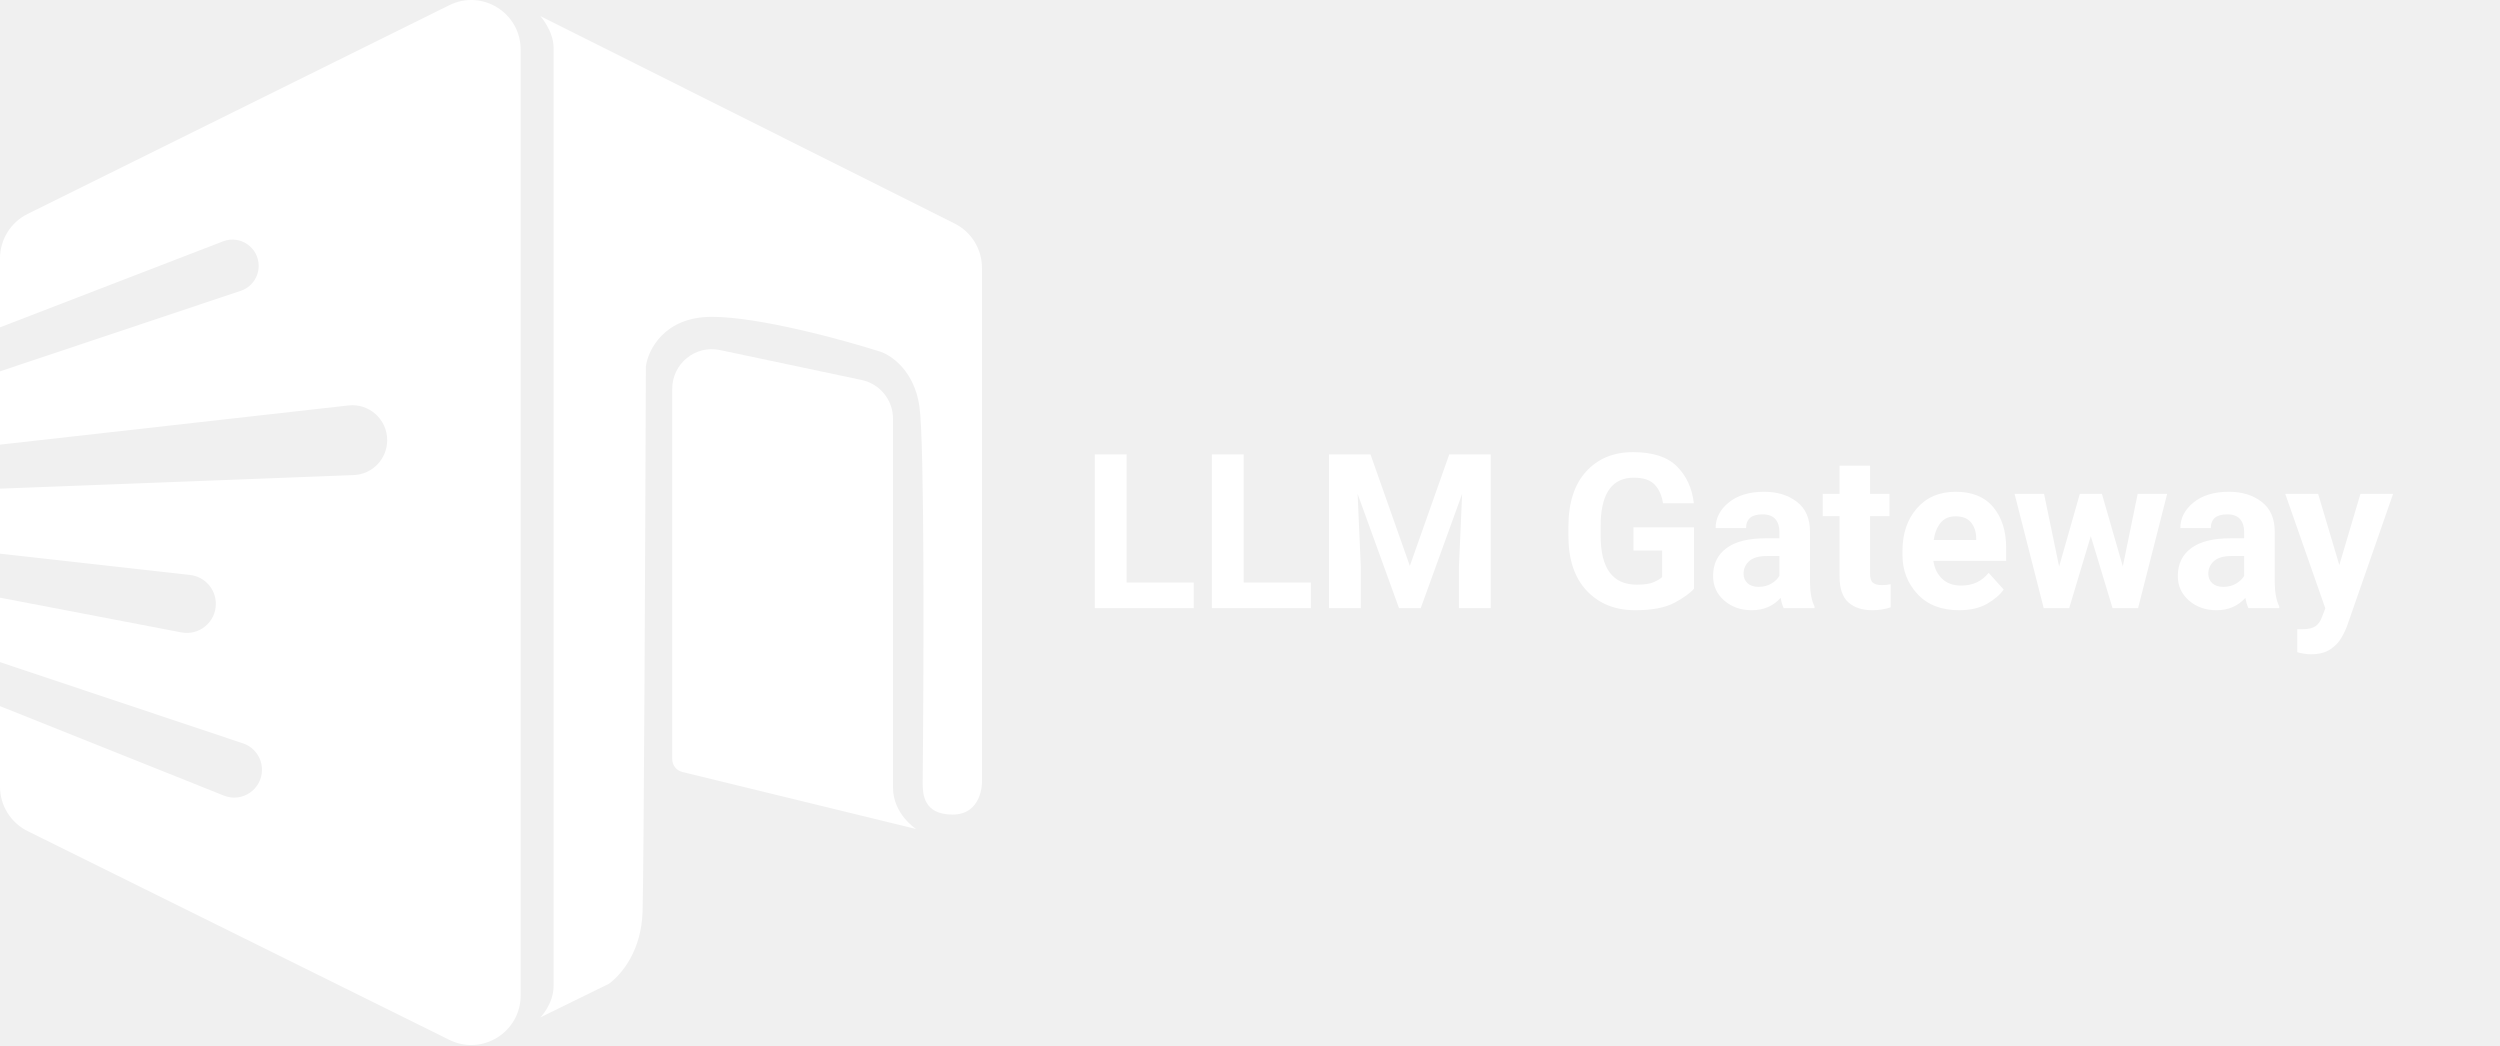
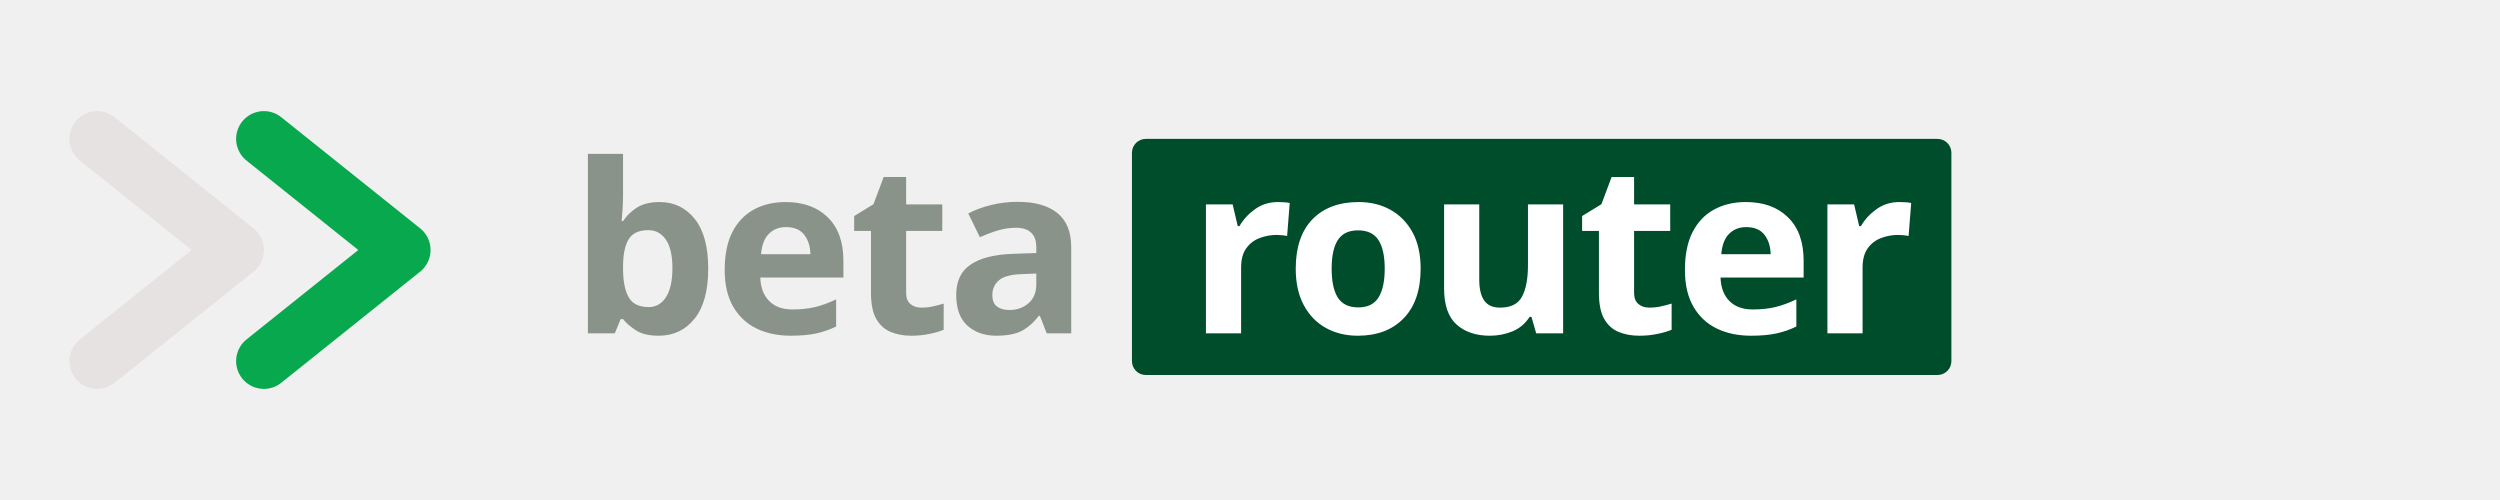
- <svg xmlns="http://www.w3.org/2000/svg" fill="none" viewBox="0 0 555 232">
-   <path d="M218 59.469c0-4.17-2.351-7.981-6.071-9.844L119.973 3.584s2.926 3.323 2.926 7.015V218.833c0 4.081-2.926 7.016-2.926 7.016l15.24-7.468c2.964-2.232 7.187-7.443 7.438-16.006.293-9.976.61-84.847.732-121.035.487-3.668 4.096-11.003 14.63-11.003 10.535 0 29.262 5.135 37.309 7.702 2.439.734 7.608 4.181 8.779 12.104 1.17 7.922.975 59.051.731 83.625 0 2.445.137 7.069 6.653 7.069 6.515 0 6.515-7.069 6.515-7.069V59.469Z" fill="#FFFFFF" />
-   <path d="M149.235 86.323c0-5.592 5.132-9.767 10.589-8.613l31.457 6.649c4.061.859 6.967 4.421 6.967 8.582v81.925c0 5.868 5.121 9.169 5.121 9.169l-51.9-12.658c-1.311-.32-2.234-1.498-2.234-2.852V86.323ZM99.754 1.151c7.293-3.61 15.831 1.711 15.831 9.866V220.983c0 8.155-8.538 13.476-15.831 9.866L6.116 184.496C2.371 182.642 0 178.818 0 174.63v-17.868l49.713 19.865c4.047 1.617 8.445-1.372 8.445-5.741 0-2.66-1.698-5.022-4.214-5.863L0 146.992v-14.305l40.276 7.708c3.966.759 7.641-2.289 7.641-6.337 0-3.286-2.463-6.048-5.72-6.413L0 122.917V108.48l78.518-3.014c4.153-.16 7.438-3.582 7.438-7.75 0-4.626-4.012-8.223-8.596-7.707L0 98.71V82.44l53.447-17.874c2.376-.795 3.979-3.025 3.979-5.537 0-4.096-4.098-6.918-7.911-5.449L0 72.669V57.37c0-4.188 2.371-8.012 6.116-9.866L99.754 1.151Z" fill="#FFFFFF" />
-   <text x="240" y="135" textLength="290" lengthAdjust="spacingAndGlyphs" font-family="system-ui, -apple-system, BlinkMacSystemFont, 'Segoe UI', Roboto, sans-serif" font-size="48" font-weight="700" fill="#FFFFFF">LLM Gateway</text>
+ <svg xmlns="http://www.w3.org/2000/svg" width="360" height="72" viewBox="0 0 360 72" fill="none">
+   <path d="M14 20 L34 36 L14 52" stroke="#e5e2e1" stroke-width="8" stroke-linecap="round" stroke-linejoin="round" />
+   <path d="M38 20 L58 36 L38 52" stroke="#08A84E" stroke-width="8" stroke-linecap="round" stroke-linejoin="round" />
+   <text x="82" y="48" font-family="'Bricolage Grotesque',system-ui,sans-serif" font-weight="800" font-size="34" letter-spacing="-0.7" fill="#8a938a">beta</text>
+   <rect x="163" y="20" width="118" height="34" rx="2" fill="#004d2c" />
+   <text x="171" y="48" font-family="'Bricolage Grotesque',system-ui,sans-serif" font-weight="800" font-size="34" letter-spacing="-0.7" fill="#ffffff">router</text>
</svg>
